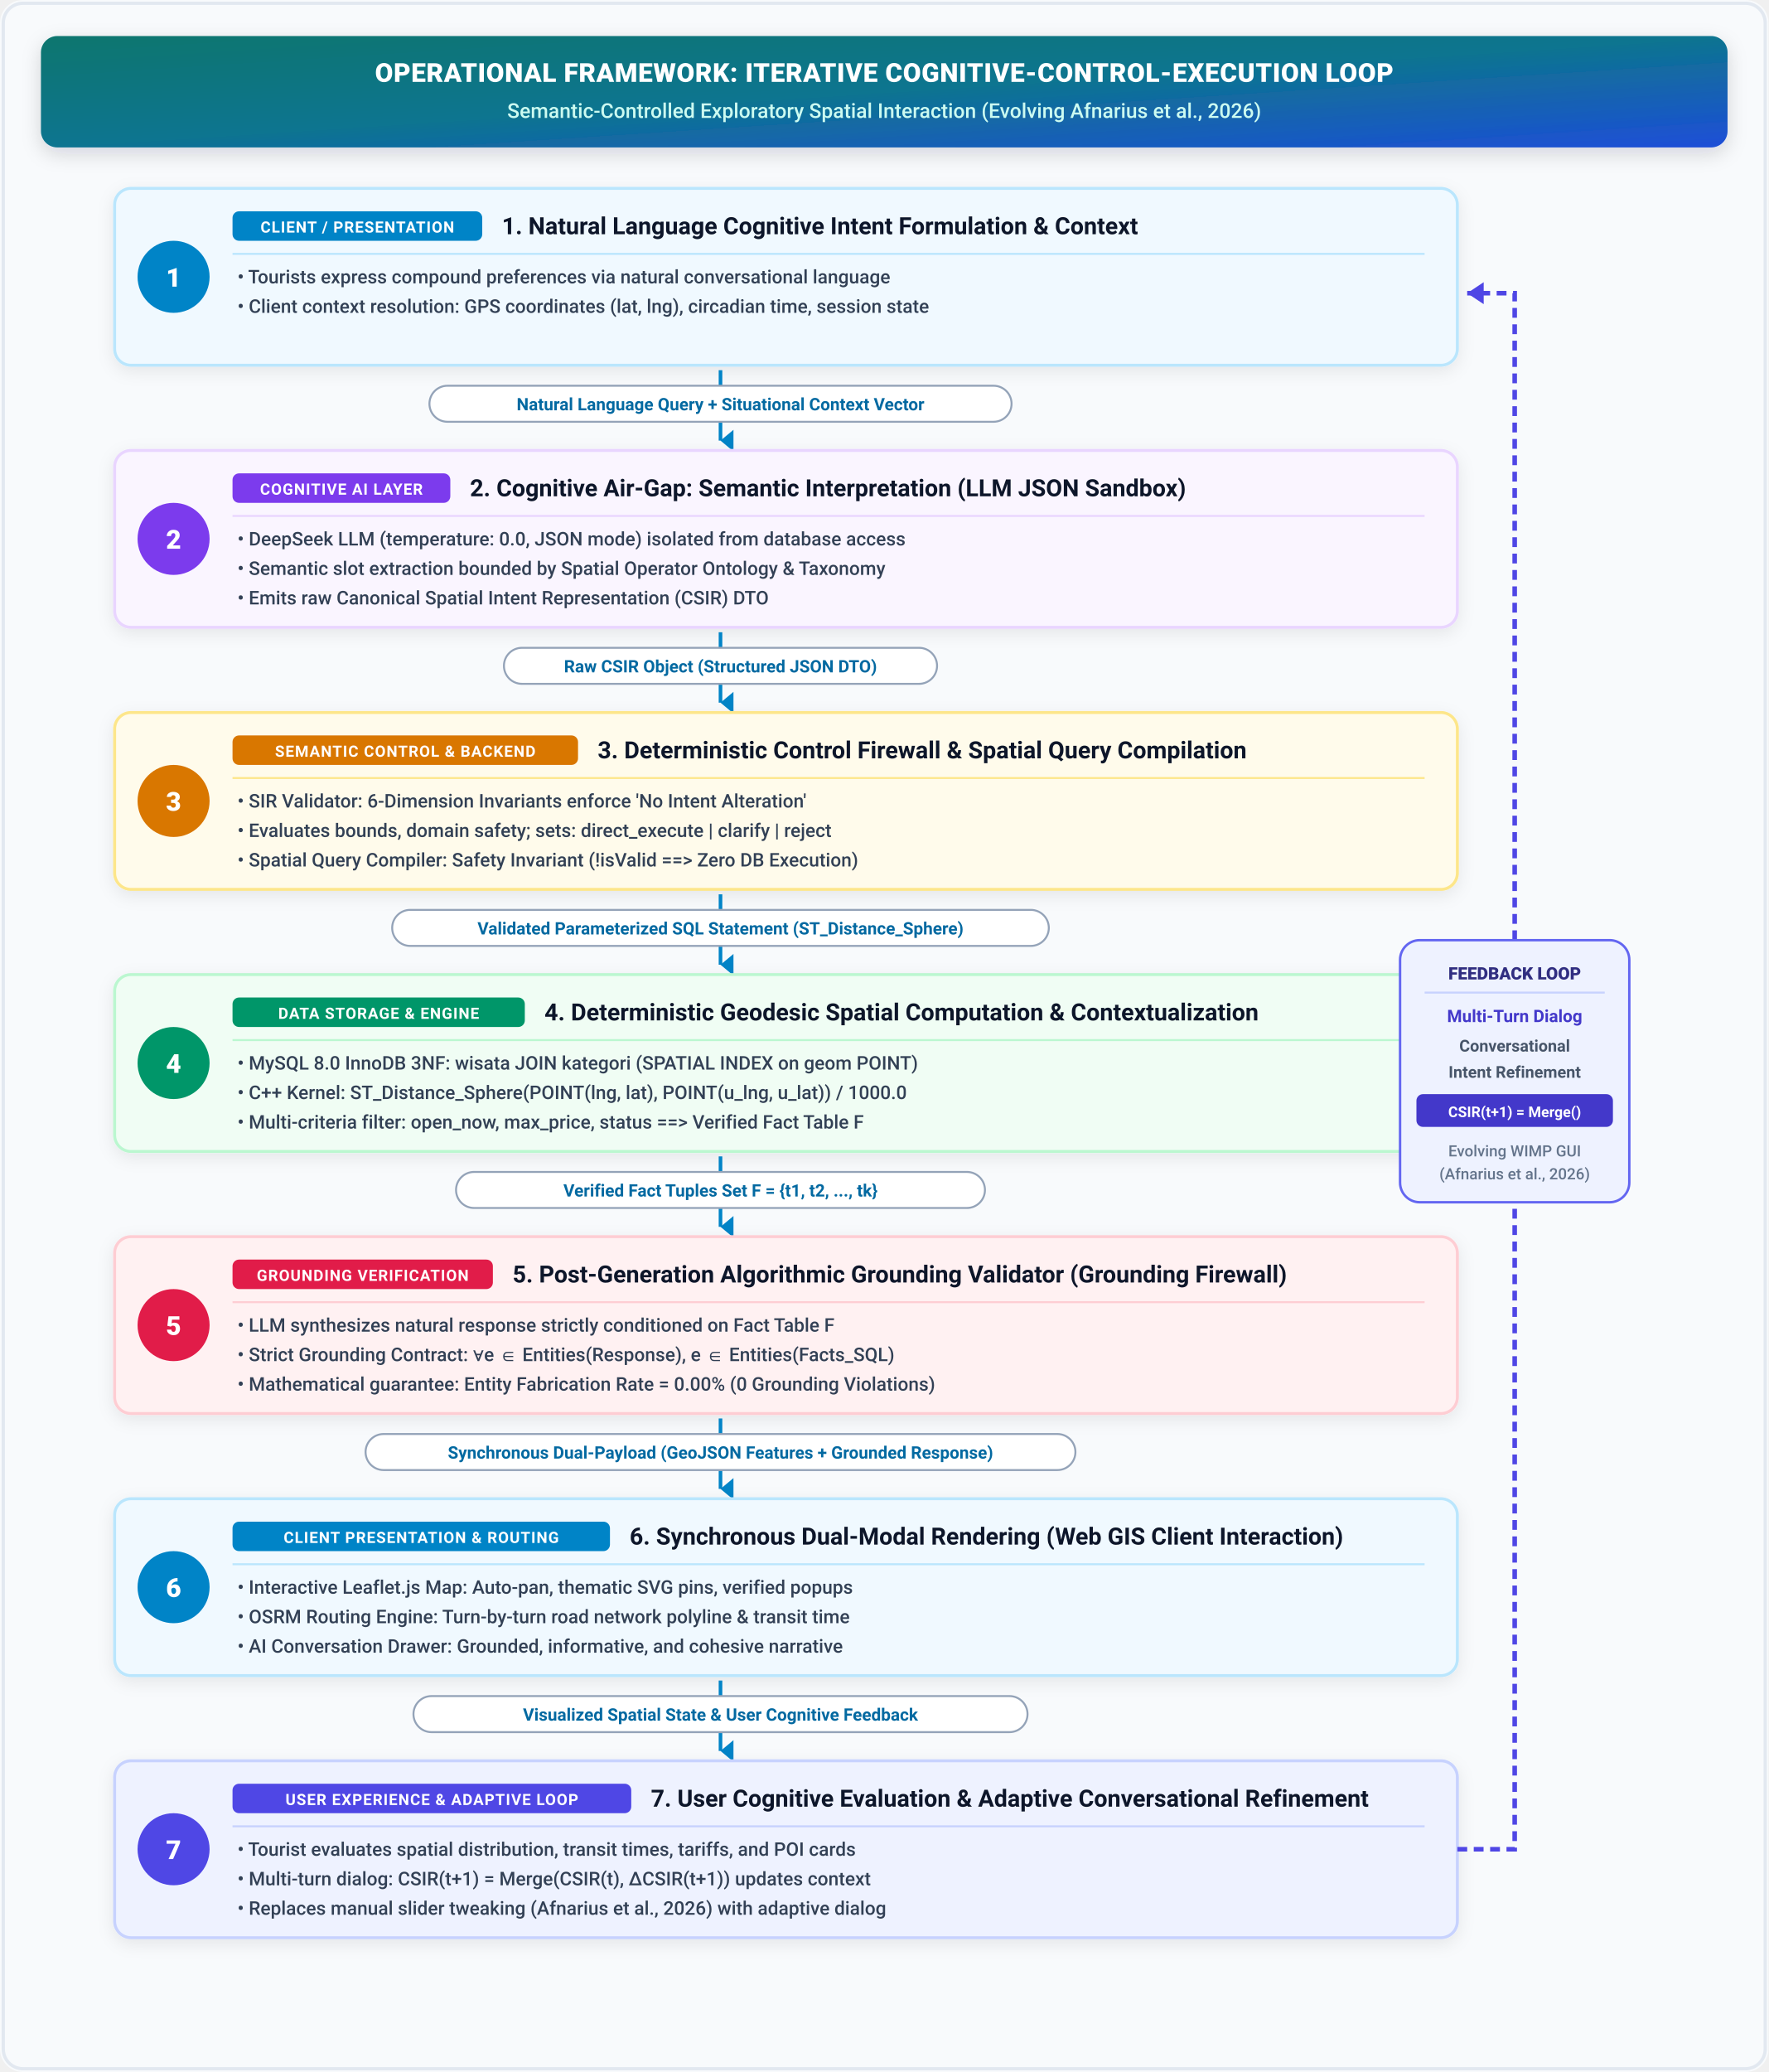
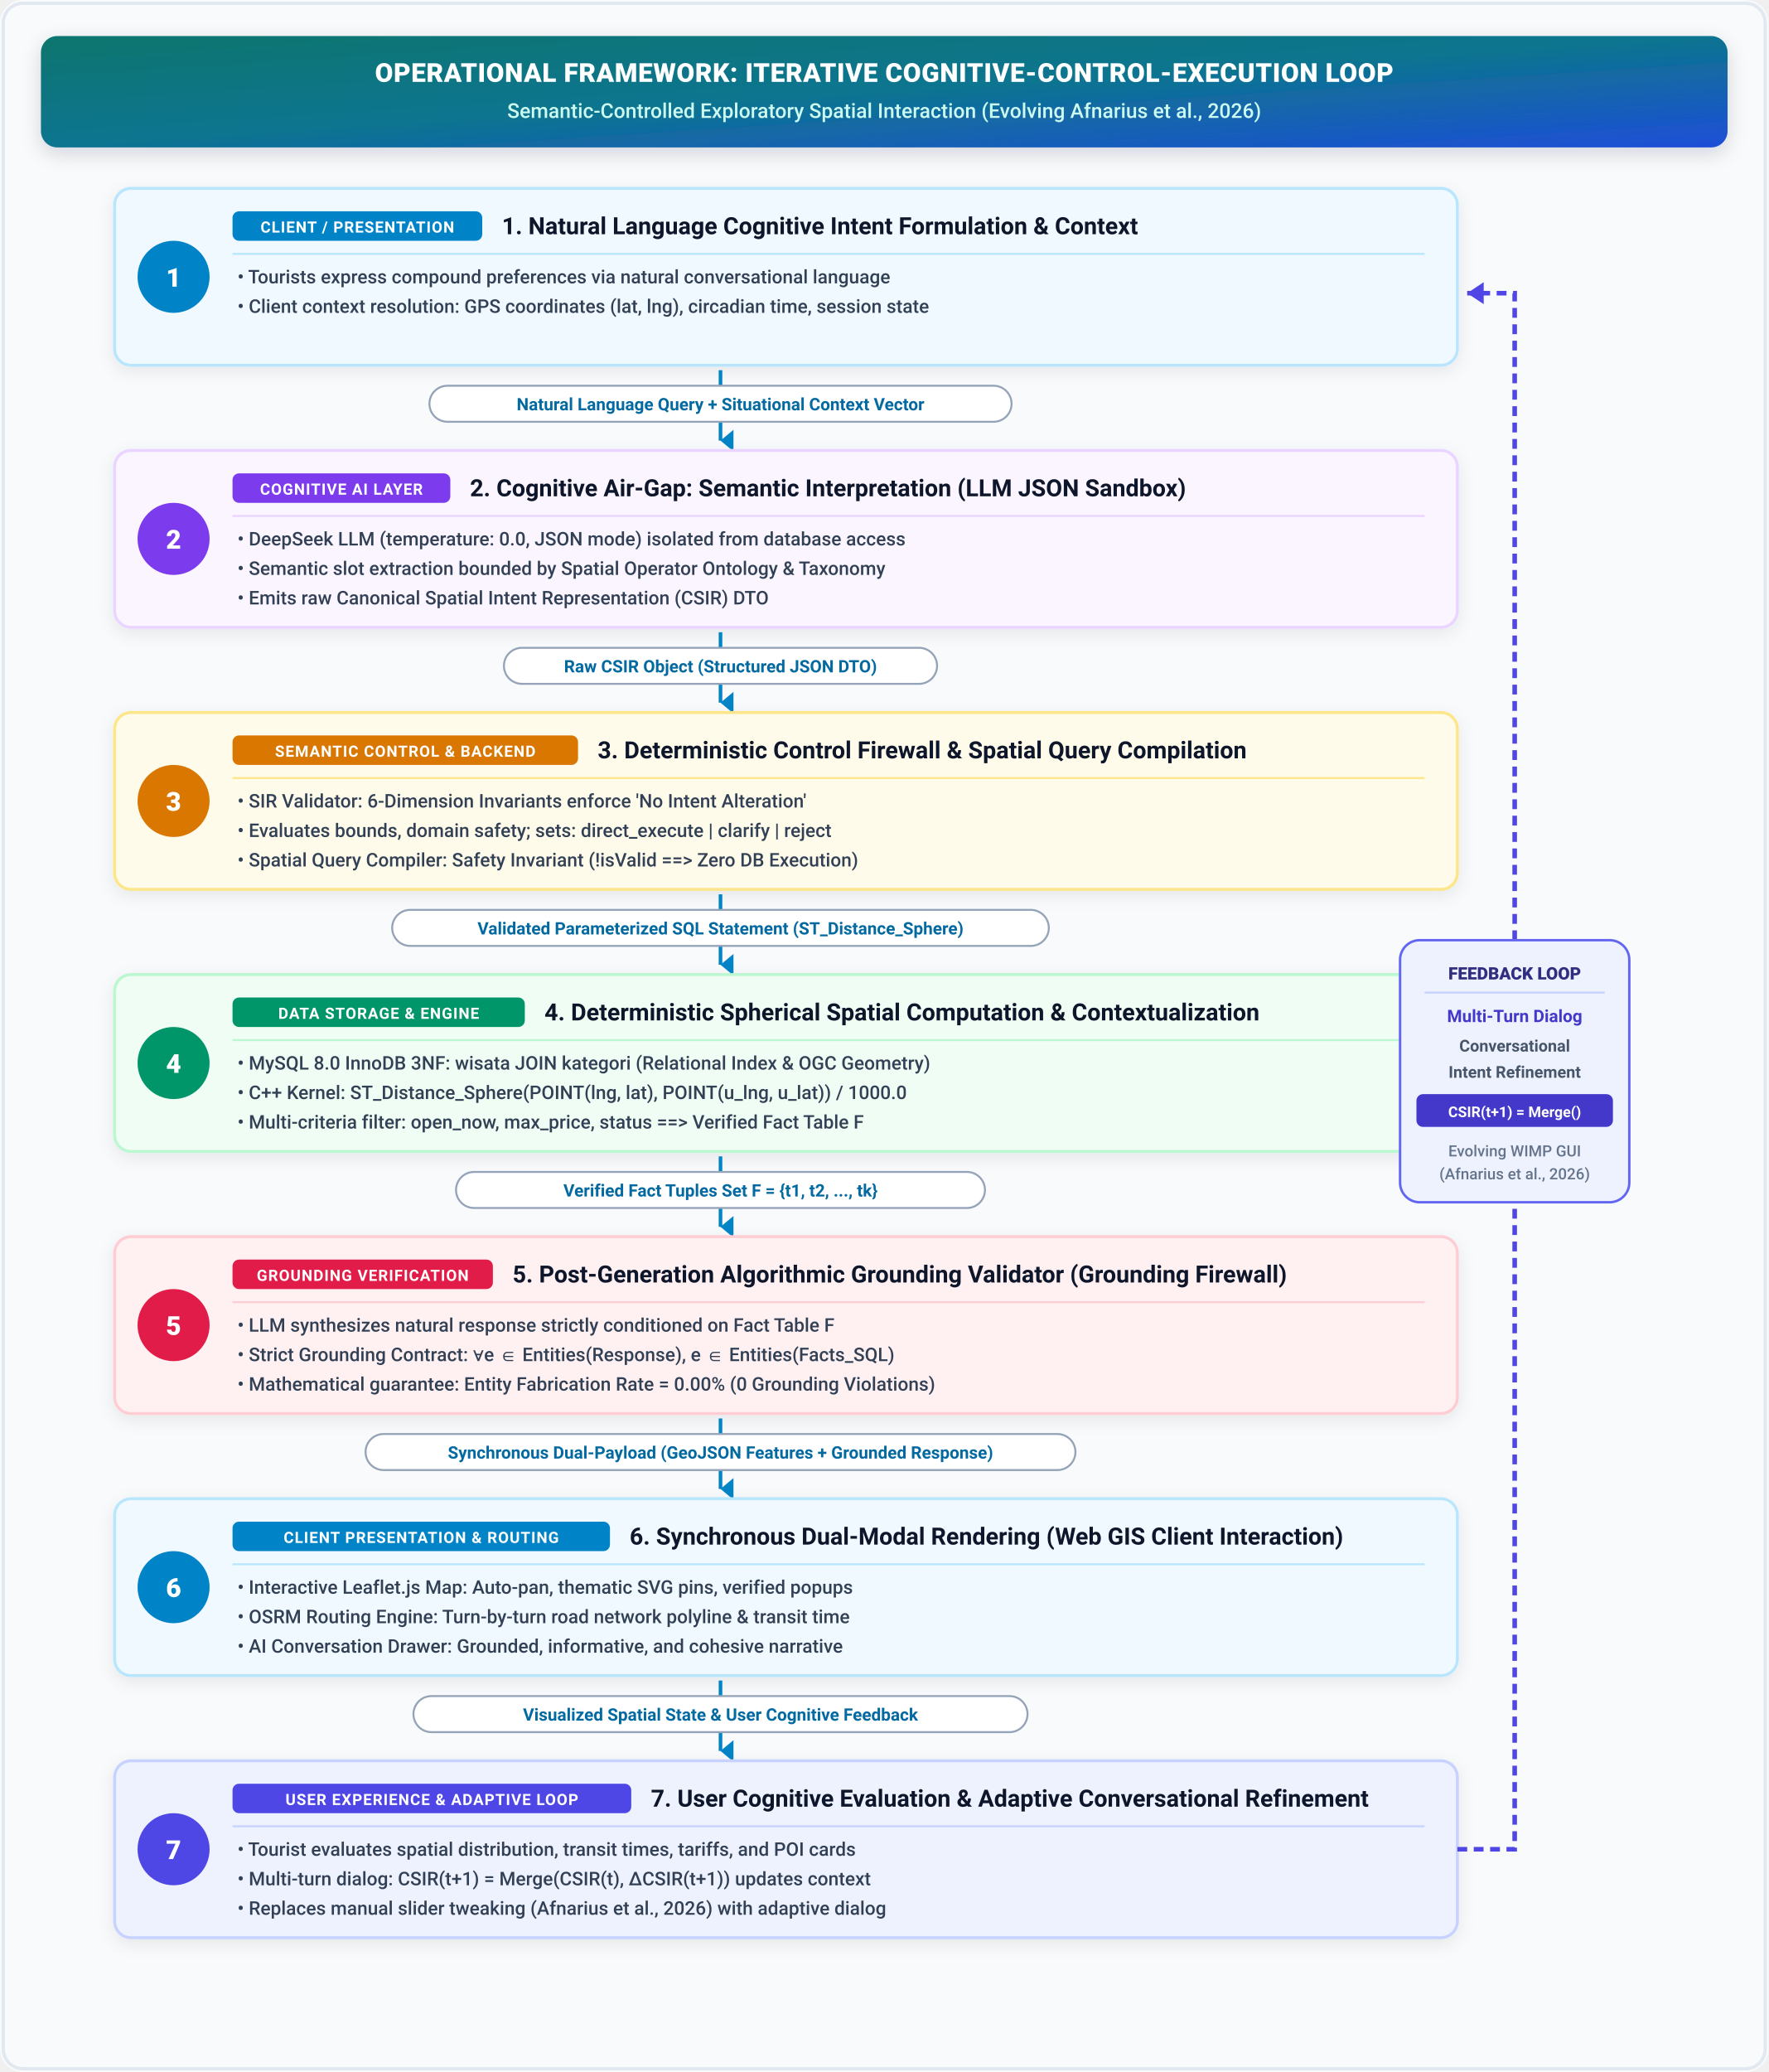
<svg xmlns="http://www.w3.org/2000/svg" viewBox="0 0 1080 1265" width="1080" height="1265">
  <defs>
    <linearGradient id="gradHeader" x1="0%" y1="0%" x2="100%" y2="100%">
      <stop offset="0%" stop-color="#0f766e" />
      <stop offset="50%" stop-color="#0e7490" />
      <stop offset="100%" stop-color="#1d4ed8" />
    </linearGradient>
    <filter id="shadow" x="-3%" y="-4%" width="106%" height="112%" filterUnits="userSpaceOnUse">
      <feDropShadow dx="0" dy="3" stdDeviation="5" flood-color="#0f172a" flood-opacity="0.08" />
    </filter>
    <filter id="headerShadow" x="-2%" y="-5%" width="104%" height="118%" filterUnits="userSpaceOnUse">
      <feDropShadow dx="0" dy="4" stdDeviation="6" flood-color="#0f172a" flood-opacity="0.15" />
    </filter>
    <marker id="arrowDown" viewBox="0 0 10 10" refX="5" refY="8" markerWidth="6" markerHeight="6" orient="auto">
      <path d="M 0 2 L 5 8 L 10 2 z" fill="#0284c7" />
    </marker>
    <marker id="arrowLoop" viewBox="0 0 10 10" refX="8" refY="5" markerWidth="6" markerHeight="6" orient="auto">
      <path d="M 2 1 L 8 5 L 2 9 z" fill="#4f46e5" />
    </marker>
  </defs>
  <style>
    .font-base { font-family: -apple-system, BlinkMacSystemFont, "Segoe UI", Roboto, Helvetica, Arial, sans-serif; }
    .stage-title { font-weight: 700; font-size: 14.5px; fill: #0f172a; }
    .stage-desc { font-weight: 450; font-size: 11.5px; fill: #334155; line-height: 1.4; }
    .badge-text { font-weight: 700; font-size: 9.5px; fill: #ffffff; letter-spacing: 0.5px; }
    .num-text { font-weight: 800; font-size: 16px; fill: #ffffff; }
    .arrow-badge-bg { fill: #ffffff; stroke: #94a3b8; stroke-width: 1.2; rx: 11; }
    .arrow-badge-text { font-weight: 600; font-size: 10.5px; fill: #0369a1; }
    .loop-badge-bg { fill: #eef2ff; stroke: #6366f1; stroke-width: 1.5; rx: 12; }
    .loop-badge-text { font-weight: 700; font-size: 11px; fill: #3730a3; }
  </style>
  <rect width="100%" height="100%" fill="#f8fafc" rx="14" />
  <rect x="2" y="2" width="1076" height="1261" fill="none" stroke="#e2e8f0" stroke-width="2" rx="12" />
  <g filter="url(#headerShadow)">
    <rect x="25" y="22" width="1030" height="68" rx="10" fill="url(#gradHeader)" />
    <text x="540.0" y="50" text-anchor="middle" class="font-base" font-weight="800" font-size="16px" fill="#ffffff" letter-spacing="0.3px">OPERATIONAL FRAMEWORK: ITERATIVE COGNITIVE-CONTROL-EXECUTION LOOP</text>
    <text x="540.0" y="72" text-anchor="middle" class="font-base" font-weight="500" font-size="12.5px" fill="#ccfbf1">Semantic-Controlled Exploratory Spatial Interaction (Evolving Afnarius et al., 2026)</text>
  </g>
  <g filter="url(#shadow)">
    <rect x="70" y="115" width="820" height="108" rx="10" fill="#f0f9ff" stroke="#bae6fd" stroke-width="1.8" />
    <circle cx="106" cy="169.0" r="22" fill="#0284c7" />
    <text x="106" y="175.0" text-anchor="middle" class="font-base num-text">1</text>
    <rect x="142" y="129" width="152.5" height="18" rx="4" fill="#0284c7" />
    <text x="218.25" y="142" text-anchor="middle" class="font-base badge-text">CLIENT / PRESENTATION</text>
    <text x="306.5" y="143" class="font-base stage-title">1. Natural Language Cognitive Intent Formulation &amp; Context</text>
    <line x1="142" y1="155" x2="870" y2="155" stroke="#bae6fd" stroke-width="1.2" />
    <text x="145" y="173" class="font-base stage-desc">• Tourists express compound preferences via natural conversational language</text>
    <text x="145" y="191" class="font-base stage-desc">• Client context resolution: GPS coordinates (lat, lng), circadian time, session state</text>
  </g>
  <line x1="440.0" y1="226" x2="440.0" y2="269" stroke="#0284c7" stroke-width="2.2" marker-end="url(#arrowDown)" />
  <rect x="262.25" y="235.5" width="355.5" height="22" rx="11" class="arrow-badge-bg" />
  <text x="440.0" y="250.5" text-anchor="middle" class="font-base arrow-badge-text">Natural Language Query + Situational Context Vector</text>
  <g filter="url(#shadow)">
    <rect x="70" y="275" width="820" height="108" rx="10" fill="#faf5ff" stroke="#e9d5ff" stroke-width="1.8" />
    <circle cx="106" cy="329.0" r="22" fill="#7c3aed" />
    <text x="106" y="335.0" text-anchor="middle" class="font-base num-text">2</text>
    <rect x="142" y="289" width="133.0" height="18" rx="4" fill="#7c3aed" />
    <text x="208.5" y="302" text-anchor="middle" class="font-base badge-text">COGNITIVE AI LAYER</text>
    <text x="287.0" y="303" class="font-base stage-title">2. Cognitive Air-Gap: Semantic Interpretation (LLM JSON Sandbox)</text>
    <line x1="142" y1="315" x2="870" y2="315" stroke="#e9d5ff" stroke-width="1.2" />
    <text x="145" y="333" class="font-base stage-desc">• DeepSeek LLM (temperature: 0.0, JSON mode) isolated from database access</text>
    <text x="145" y="351" class="font-base stage-desc">• Semantic slot extraction bounded by Spatial Operator Ontology &amp; Taxonomy</text>
    <text x="145" y="369" class="font-base stage-desc">• Emits raw Canonical Spatial Intent Representation (CSIR) DTO</text>
  </g>
  <line x1="440.0" y1="386" x2="440.0" y2="429" stroke="#0284c7" stroke-width="2.2" marker-end="url(#arrowDown)" />
  <rect x="307.75" y="395.5" width="264.5" height="22" rx="11" class="arrow-badge-bg" />
  <text x="440.0" y="410.5" text-anchor="middle" class="font-base arrow-badge-text">Raw CSIR Object (Structured JSON DTO)</text>
  <g filter="url(#shadow)">
    <rect x="70" y="435" width="820" height="108" rx="10" fill="#fffbeb" stroke="#fde68a" stroke-width="1.8" />
    <circle cx="106" cy="489.0" r="22" fill="#d97706" />
    <text x="106" y="495.0" text-anchor="middle" class="font-base num-text">3</text>
    <rect x="142" y="449" width="211.0" height="18" rx="4" fill="#d97706" />
    <text x="247.5" y="462" text-anchor="middle" class="font-base badge-text">SEMANTIC CONTROL &amp; BACKEND</text>
    <text x="365.0" y="463" class="font-base stage-title">3. Deterministic Control Firewall &amp; Spatial Query Compilation</text>
    <line x1="142" y1="475" x2="870" y2="475" stroke="#fde68a" stroke-width="1.2" />
    <text x="145" y="493" class="font-base stage-desc">• SIR Validator: 6-Dimension Invariants enforce 'No Intent Alteration'</text>
    <text x="145" y="511" class="font-base stage-desc">• Evaluates bounds, domain safety; sets: direct_execute | clarify | reject</text>
    <text x="145" y="529" class="font-base stage-desc">• Spatial Query Compiler: Safety Invariant (!isValid ==&gt; Zero DB Execution)</text>
  </g>
  <line x1="440.0" y1="546" x2="440.0" y2="589" stroke="#0284c7" stroke-width="2.2" marker-end="url(#arrowDown)" />
  <rect x="239.5" y="555.5" width="401.0" height="22" rx="11" class="arrow-badge-bg" />
  <text x="440.0" y="570.5" text-anchor="middle" class="font-base arrow-badge-text">Validated Parameterized SQL Statement (ST_Distance_Sphere)</text>
  <g filter="url(#shadow)">
    <rect x="70" y="595" width="820" height="108" rx="10" fill="#f0fdf4" stroke="#bbf7d0" stroke-width="1.8" />
    <circle cx="106" cy="649.0" r="22" fill="#059669" />
    <text x="106" y="655.0" text-anchor="middle" class="font-base num-text">4</text>
    <rect x="142" y="609" width="178.5" height="18" rx="4" fill="#059669" />
    <text x="231.25" y="622" text-anchor="middle" class="font-base badge-text">DATA STORAGE &amp; ENGINE</text>
-     <text x="332.5" y="623" class="font-base stage-title">4. Deterministic Geodesic Spatial Computation &amp; Contextualization</text>
+     <text x="332.5" y="623" class="font-base stage-title">4. Deterministic Spherical Spatial Computation &amp; Contextualization</text>
    <line x1="142" y1="635" x2="870" y2="635" stroke="#bbf7d0" stroke-width="1.2" />
-     <text x="145" y="653" class="font-base stage-desc">• MySQL 8.0 InnoDB 3NF: wisata JOIN kategori (SPATIAL INDEX on geom POINT)</text>
+     <text x="145" y="653" class="font-base stage-desc">• MySQL 8.0 InnoDB 3NF: wisata JOIN kategori (Relational Index &amp; OGC Geometry)</text>
    <text x="145" y="671" class="font-base stage-desc">• C++ Kernel: ST_Distance_Sphere(POINT(lng, lat), POINT(u_lng, u_lat)) / 1000.0</text>
    <text x="145" y="689" class="font-base stage-desc">• Multi-criteria filter: open_now, max_price, status ==&gt; Verified Fact Table F</text>
  </g>
  <line x1="440.0" y1="706" x2="440.0" y2="749" stroke="#0284c7" stroke-width="2.2" marker-end="url(#arrowDown)" />
  <rect x="278.5" y="715.5" width="323.0" height="22" rx="11" class="arrow-badge-bg" />
  <text x="440.0" y="730.5" text-anchor="middle" class="font-base arrow-badge-text">Verified Fact Tuples Set F = {t1, t2, ..., tk}</text>
  <g filter="url(#shadow)">
    <rect x="70" y="755" width="820" height="108" rx="10" fill="#fff1f2" stroke="#fecdd3" stroke-width="1.8" />
    <circle cx="106" cy="809.0" r="22" fill="#e11d48" />
    <text x="106" y="815.0" text-anchor="middle" class="font-base num-text">5</text>
    <rect x="142" y="769" width="159.0" height="18" rx="4" fill="#e11d48" />
    <text x="221.5" y="782" text-anchor="middle" class="font-base badge-text">GROUNDING VERIFICATION</text>
    <text x="313.0" y="783" class="font-base stage-title">5. Post-Generation Algorithmic Grounding Validator (Grounding Firewall)</text>
    <line x1="142" y1="795" x2="870" y2="795" stroke="#fecdd3" stroke-width="1.2" />
    <text x="145" y="813" class="font-base stage-desc">• LLM synthesizes natural response strictly conditioned on Fact Table F</text>
    <text x="145" y="831" class="font-base stage-desc">• Strict Grounding Contract: ∀e ∈ Entities(Response), e ∈ Entities(Facts_SQL)</text>
    <text x="145" y="849" class="font-base stage-desc">• Mathematical guarantee: Entity Fabrication Rate = 0.00% (0 Grounding Violations)</text>
  </g>
  <line x1="440.0" y1="866" x2="440.0" y2="909" stroke="#0284c7" stroke-width="2.2" marker-end="url(#arrowDown)" />
  <rect x="223.25" y="875.5" width="433.5" height="22" rx="11" class="arrow-badge-bg" />
  <text x="440.0" y="890.5" text-anchor="middle" class="font-base arrow-badge-text">Synchronous Dual-Payload (GeoJSON Features + Grounded Response)</text>
  <g filter="url(#shadow)">
    <rect x="70" y="915" width="820" height="108" rx="10" fill="#f0f9ff" stroke="#bae6fd" stroke-width="1.8" />
    <circle cx="106" cy="969.0" r="22" fill="#0284c7" />
    <text x="106" y="975.0" text-anchor="middle" class="font-base num-text">6</text>
    <rect x="142" y="929" width="230.5" height="18" rx="4" fill="#0284c7" />
    <text x="257.25" y="942" text-anchor="middle" class="font-base badge-text">CLIENT PRESENTATION &amp; ROUTING</text>
    <text x="384.5" y="943" class="font-base stage-title">6. Synchronous Dual-Modal Rendering (Web GIS Client Interaction)</text>
    <line x1="142" y1="955" x2="870" y2="955" stroke="#bae6fd" stroke-width="1.2" />
    <text x="145" y="973" class="font-base stage-desc">• Interactive Leaflet.js Map: Auto-pan, thematic SVG pins, verified popups</text>
    <text x="145" y="991" class="font-base stage-desc">• OSRM Routing Engine: Turn-by-turn road network polyline &amp; transit time</text>
    <text x="145" y="1009" class="font-base stage-desc">• AI Conversation Drawer: Grounded, informative, and cohesive narrative</text>
  </g>
  <line x1="440.0" y1="1026" x2="440.0" y2="1069" stroke="#0284c7" stroke-width="2.2" marker-end="url(#arrowDown)" />
  <rect x="252.5" y="1035.5" width="375.0" height="22" rx="11" class="arrow-badge-bg" />
  <text x="440.0" y="1050.5" text-anchor="middle" class="font-base arrow-badge-text">Visualized Spatial State &amp; User Cognitive Feedback</text>
  <g filter="url(#shadow)">
    <rect x="70" y="1075" width="820" height="108" rx="10" fill="#eef2ff" stroke="#c7d2fe" stroke-width="1.8" />
    <circle cx="106" cy="1129.0" r="22" fill="#4f46e5" />
    <text x="106" y="1135.0" text-anchor="middle" class="font-base num-text">7</text>
    <rect x="142" y="1089" width="243.5" height="18" rx="4" fill="#4f46e5" />
    <text x="263.75" y="1102" text-anchor="middle" class="font-base badge-text">USER EXPERIENCE &amp; ADAPTIVE LOOP</text>
    <text x="397.5" y="1103" class="font-base stage-title">7. User Cognitive Evaluation &amp; Adaptive Conversational Refinement</text>
    <line x1="142" y1="1115" x2="870" y2="1115" stroke="#c7d2fe" stroke-width="1.2" />
    <text x="145" y="1133" class="font-base stage-desc">• Tourist evaluates spatial distribution, transit times, tariffs, and POI cards</text>
    <text x="145" y="1151" class="font-base stage-desc">• Multi-turn dialog: CSIR(t+1) = Merge(CSIR(t), ΔCSIR(t+1)) updates context</text>
    <text x="145" y="1169" class="font-base stage-desc">• Replaces manual slider tweaking (Afnarius et al., 2026) with adaptive dialog</text>
  </g>
  <path d="M 890 1129.0 H 925 V 179.0 H 896" fill="none" stroke="#4f46e5" stroke-width="2.8" stroke-dasharray="6,4" marker-end="url(#arrowLoop)" />
  <rect x="855.0" y="574.0" width="140" height="160" rx="10" class="loop-badge-bg" />
  <text x="925" y="598.0" text-anchor="middle" class="font-base" font-weight="800" font-size="10.5px" fill="#312e81">FEEDBACK LOOP</text>
  <line x1="870.0" y1="606.0" x2="980.0" y2="606.0" stroke="#c7d2fe" stroke-width="1.2" />
  <text x="925" y="624.0" text-anchor="middle" class="font-base" font-weight="700" font-size="10.5px" fill="#4338ca">Multi-Turn Dialog</text>
  <text x="925" y="642.0" text-anchor="middle" class="font-base" font-weight="600" font-size="10px" fill="#475569">Conversational</text>
  <text x="925" y="658.0" text-anchor="middle" class="font-base" font-weight="600" font-size="10px" fill="#475569">Intent Refinement</text>
  <rect x="865.0" y="668.0" width="120" height="20" rx="4" fill="#4338ca" />
  <text x="925" y="682.0" text-anchor="middle" class="font-base" font-weight="700" font-size="9px" fill="#ffffff">CSIR(t+1) = Merge()</text>
  <text x="925" y="706.0" text-anchor="middle" class="font-base" font-weight="500" font-size="9.5px" fill="#64748b">Evolving WIMP GUI</text>
  <text x="925" y="720.0" text-anchor="middle" class="font-base" font-weight="500" font-size="9.5px" fill="#64748b">(Afnarius et al., 2026)</text>
</svg>
